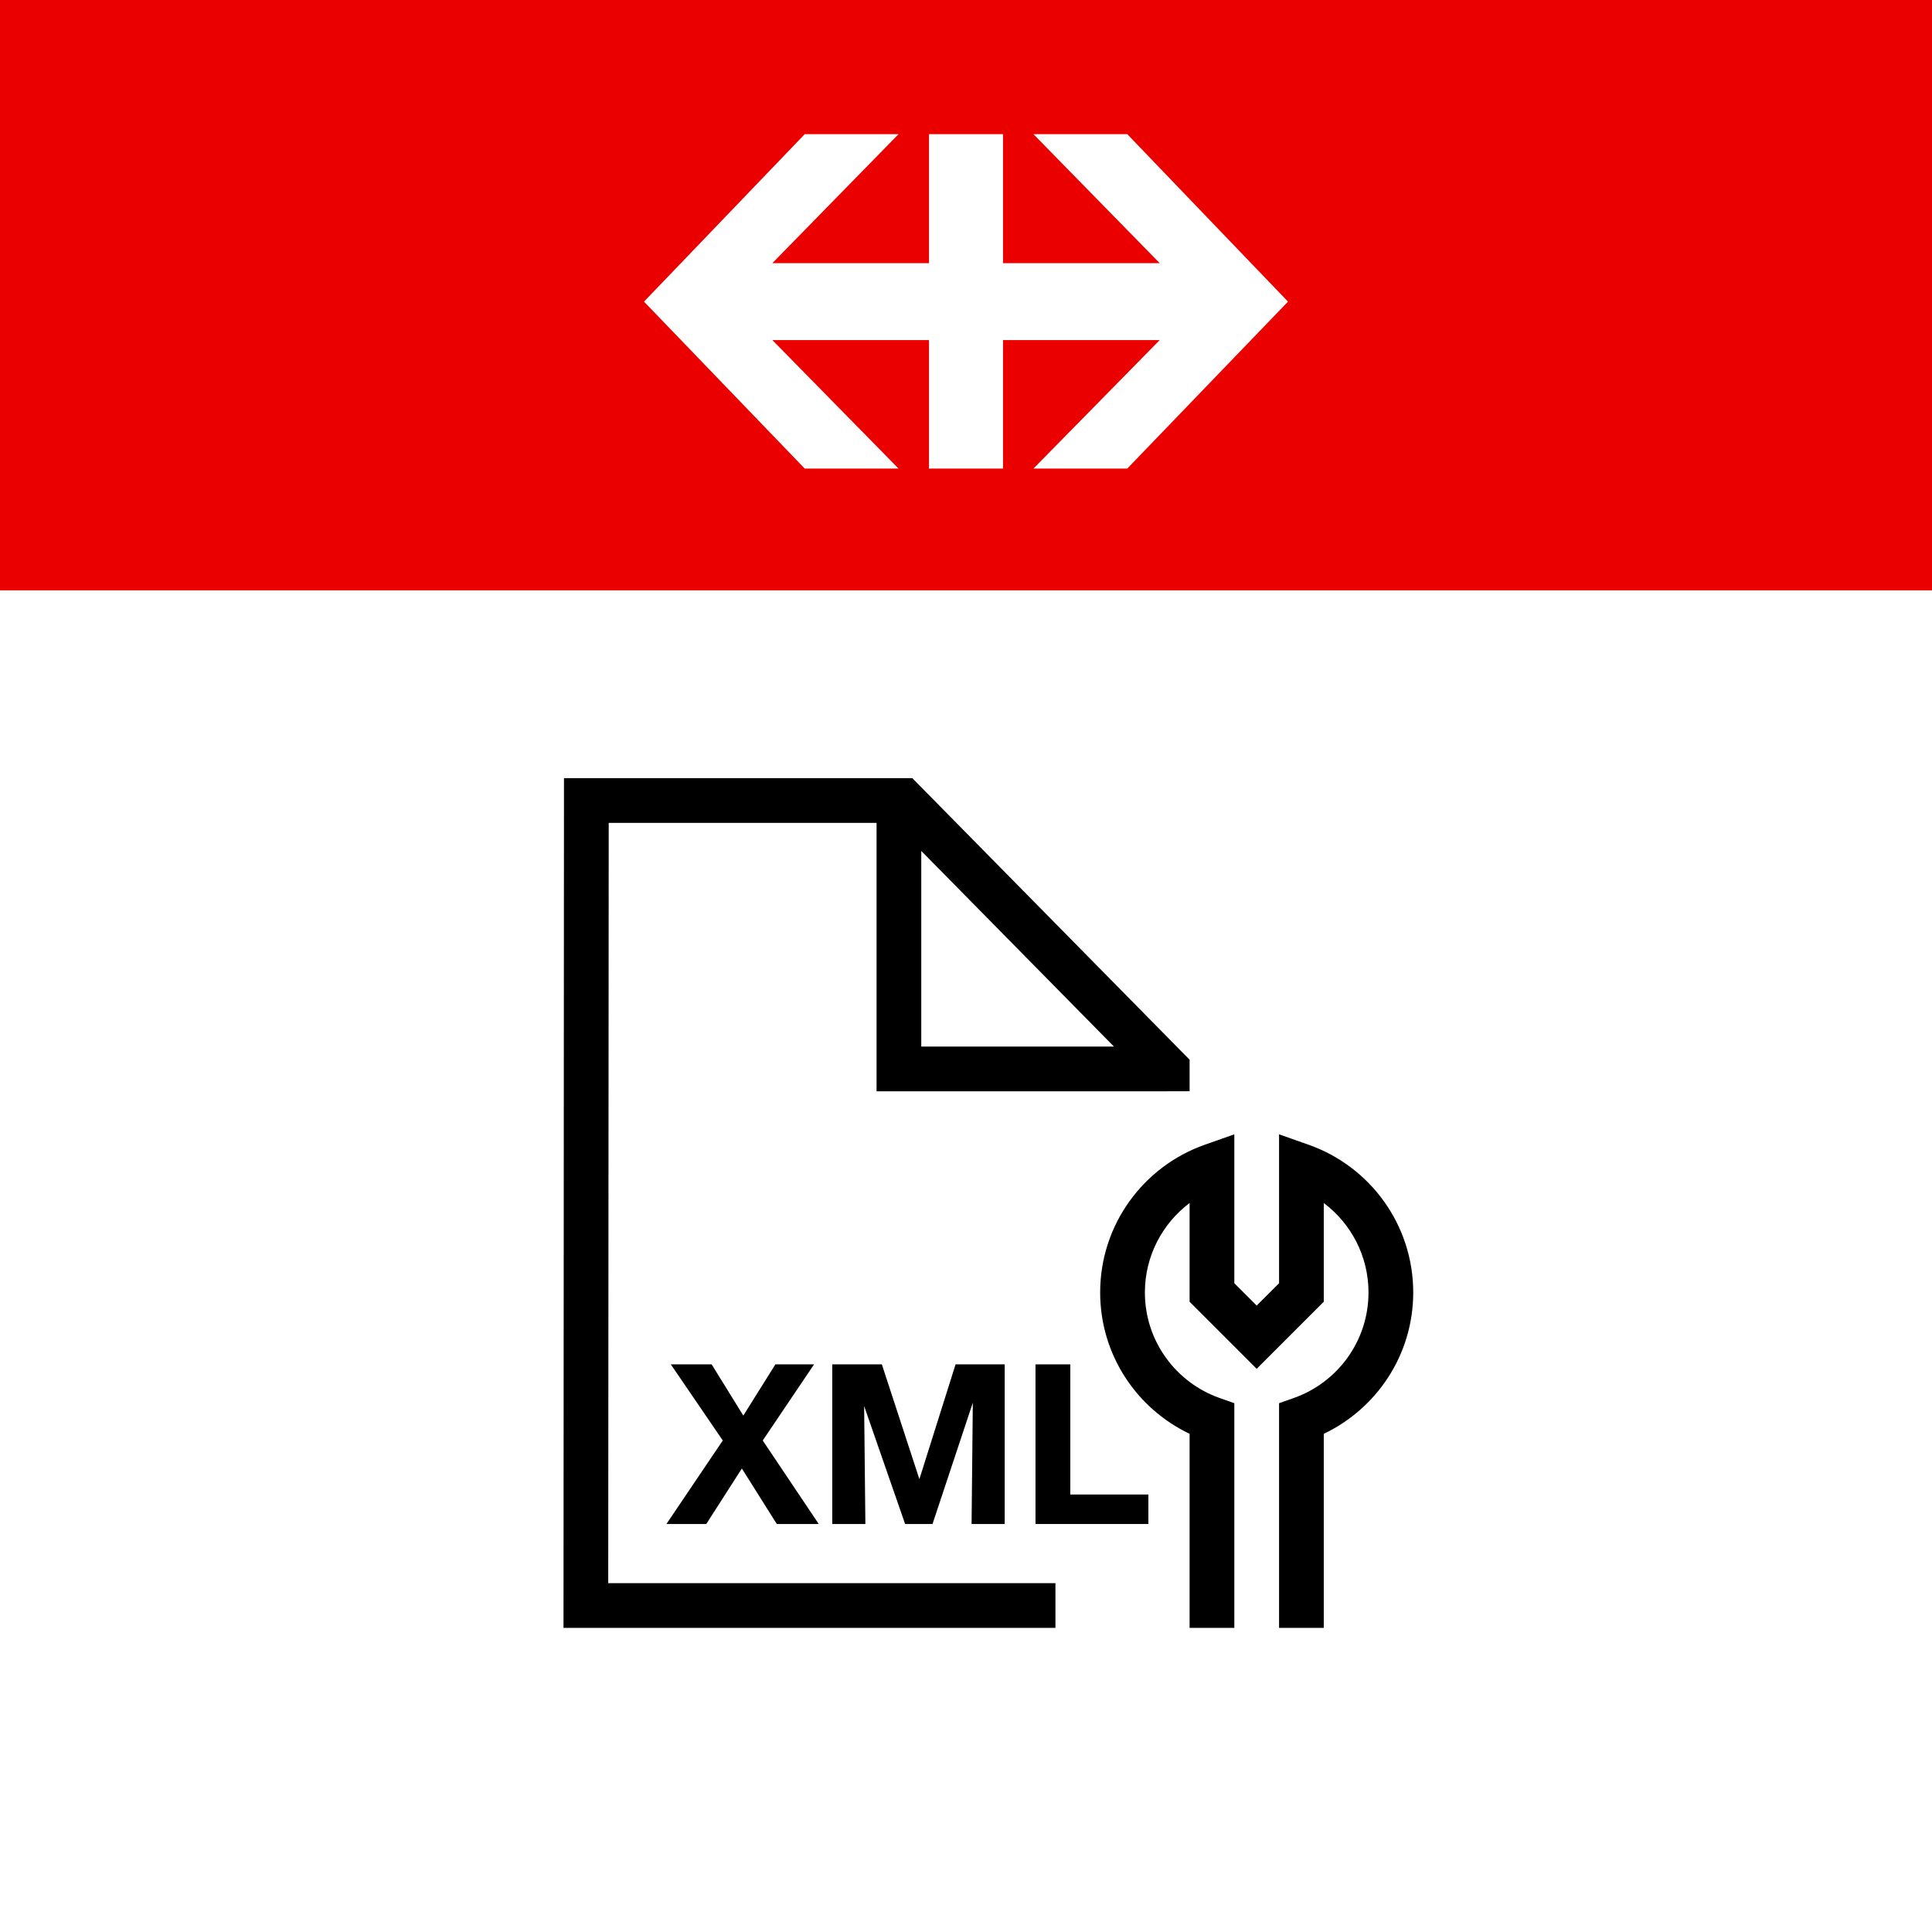
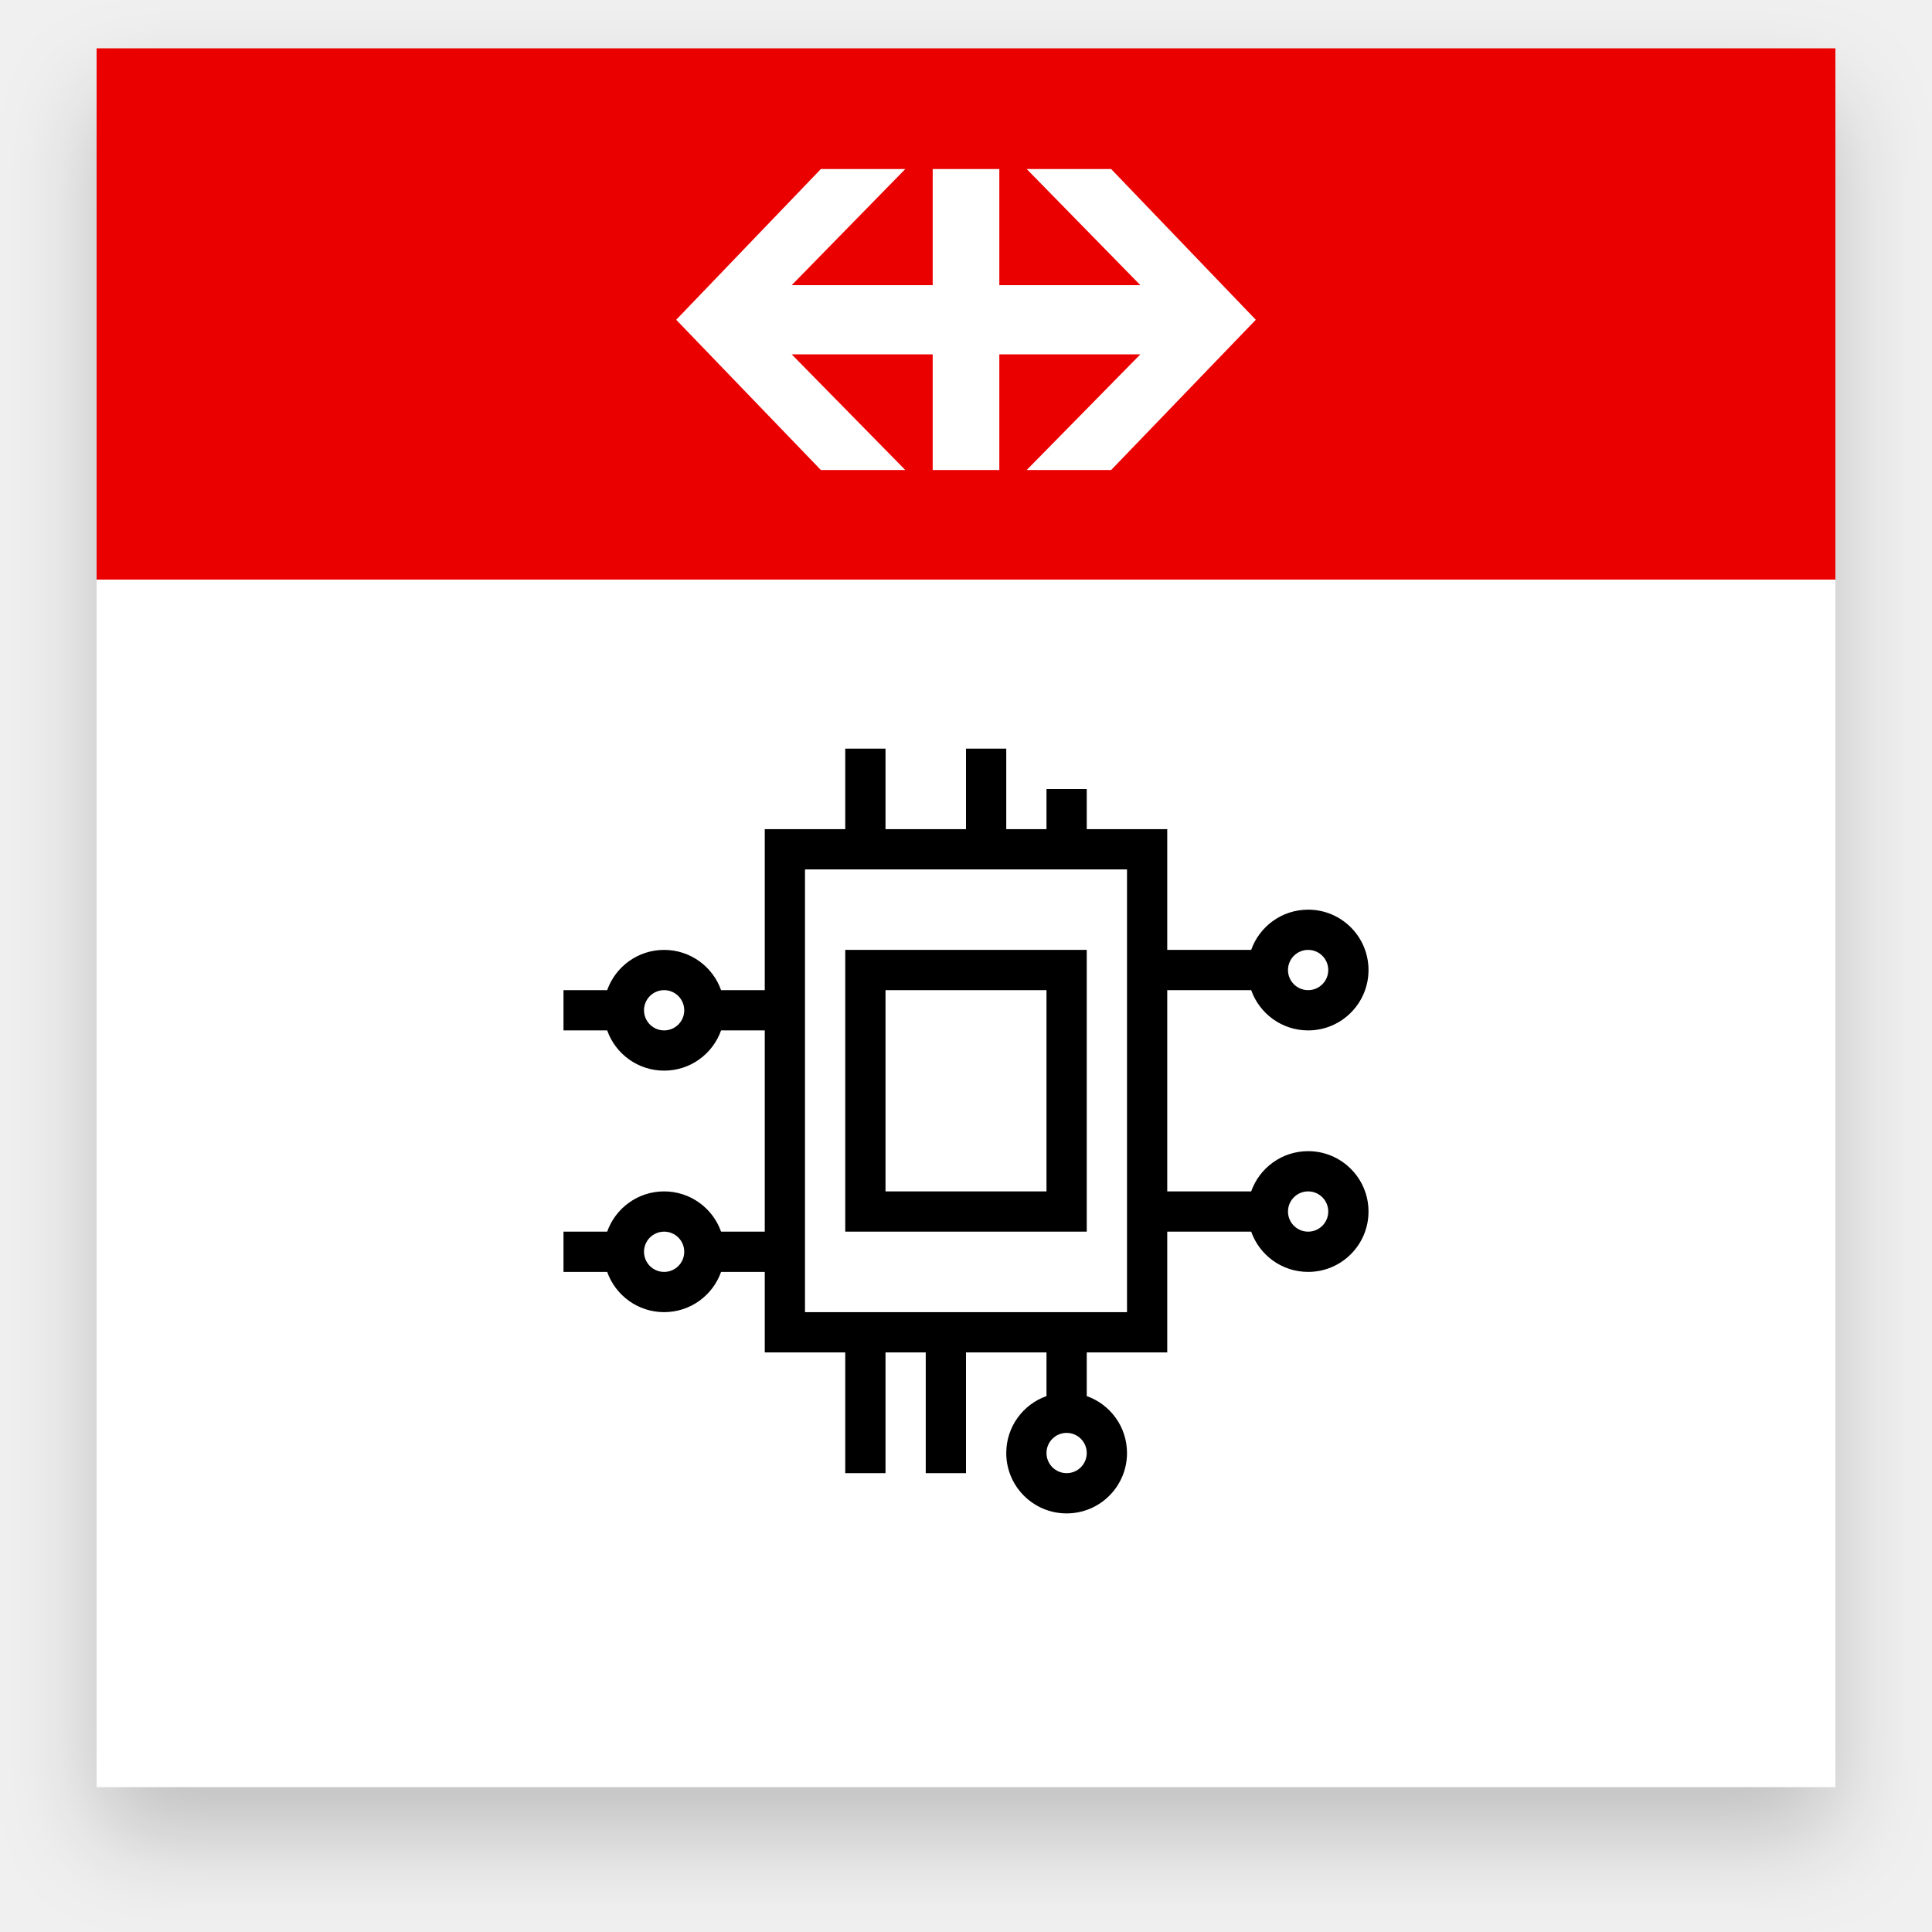
- <svg xmlns="http://www.w3.org/2000/svg" width="72" height="72" viewBox="0 0 72 72" fill="none">
-   <g clip-path="url(#clip0_2684_366)">
-     <rect width="72" height="72" fill="white" />
-     <mask id="mask0_2684_366" style="mask-type:luminance" maskUnits="userSpaceOnUse" x="0" y="0" width="72" height="72">
-       <rect width="72" height="72" fill="white" />
+ <svg xmlns="http://www.w3.org/2000/svg" width="80" height="80" viewBox="0 0 80 80" fill="none">
+   <g filter="url(#filter0_d_1331_3449)">
+     <mask id="mask0_1331_3449" style="mask-type:luminance" maskUnits="userSpaceOnUse" x="4" y="2" width="72" height="72">
+       <rect x="4" y="2" width="72" height="72" fill="white" />
    </mask>
-     <g mask="url(#mask0_2684_366)">
-       <rect width="108" height="108" transform="translate(-18 -18)" fill="white" />
-       <path fill-rule="evenodd" clip-rule="evenodd" d="M34.245 29.249L44.333 39.492V40.667H43.5V40.67H32.667V30.667H22.685L22.667 59H39.333V60.667H21L21.018 29H34L34.245 29.249ZM34.333 39.003H41.514L34.333 31.712V39.003Z" fill="black" />
-       <path d="M48.778 42.665C51.042 43.466 52.666 45.626 52.667 48.167C52.666 50.494 51.302 52.497 49.333 53.434V60.667H47.667V52.293L48.222 52.097C49.841 51.525 51 49.979 51 48.167C51 46.804 50.346 45.594 49.333 44.833V48.512L46.833 51.012L44.333 48.512V44.833C43.321 45.594 42.667 46.804 42.667 48.167C42.667 49.979 43.826 51.525 45.445 52.097L46 52.293V60.667H44.333V53.434C42.365 52.497 41 50.494 41 48.167C41 45.626 42.624 43.466 44.888 42.665L46 42.273V47.822L46.833 48.655L47.667 47.822V42.273L48.778 42.665Z" fill="black" />
-       <path d="M27.701 52.755L28.897 50.846H30.338L28.425 53.683L30.512 56.795H28.949L27.647 54.727L26.321 56.795H24.836L26.936 53.683L24.999 50.846H26.521L27.701 52.755Z" fill="black" />
-       <path d="M34.263 55.123L35.611 50.846H37.442V56.795H36.208L36.254 52.275L34.752 56.795H33.731L32.204 52.4L32.25 56.795H31.016V50.846H32.864L34.263 55.123Z" fill="black" />
-       <path d="M39.887 55.696H42.797V56.795H38.59V50.846H39.887V55.696Z" fill="black" />
-       <rect x="-18" y="-18" width="108" height="40" fill="#EB0000" />
-       <path fill-rule="evenodd" clip-rule="evenodd" d="M29.99 17.462H33.486L28.782 12.673H34.621V17.462H37.38V12.673H43.22L38.514 17.462H42.01L48 11.241L42.01 5H38.514L43.22 9.808H37.38V5H34.621V9.808H28.782L33.486 5H29.99L24 11.241L29.99 17.462" fill="white" />
+     <g mask="url(#mask0_1331_3449)">
+       <rect width="108" height="108" transform="translate(-14 -16)" fill="white" />
+       <path fill-rule="evenodd" clip-rule="evenodd" d="M35 34.333V31H36.667V34.333H40V31H41.667V34.333H43.333V32.673H45V34.333H47.5H48.333V35.167V39.333H51.809C52.152 38.362 53.078 37.667 54.167 37.667C55.547 37.667 56.667 38.786 56.667 40.167C56.667 41.547 55.547 42.667 54.167 42.667C53.078 42.667 52.152 41.971 51.809 41H48.333V49.333H51.809C52.152 48.362 53.078 47.667 54.167 47.667C55.547 47.667 56.667 48.786 56.667 50.167C56.667 51.547 55.547 52.667 54.167 52.667C53.078 52.667 52.152 51.971 51.809 51H48.333V55.167V56H47.5H45V57.809C45.971 58.152 46.667 59.078 46.667 60.167C46.667 61.547 45.547 62.667 44.167 62.667C42.786 62.667 41.667 61.547 41.667 60.167C41.667 59.078 42.362 58.152 43.333 57.809V56H40.833H40V61H38.333V56H36.667V61H35V56H32.5H31.667V55.167V52.667H29.858C29.515 53.638 28.588 54.333 27.5 54.333C26.412 54.333 25.485 53.638 25.142 52.667H23.333V51H25.142C25.485 50.029 26.412 49.333 27.5 49.333C28.588 49.333 29.515 50.029 29.858 51H31.667V42.667H29.858C29.515 43.638 28.588 44.333 27.5 44.333C26.412 44.333 25.485 43.638 25.142 42.667H23.333V41H25.142C25.485 40.029 26.412 39.333 27.5 39.333C28.588 39.333 29.515 40.029 29.858 41H31.667V35.167V34.333H32.5H35ZM33.333 36V54.333H40.833H46.667V36H33.333ZM35 39.333H35.833H44.167H45V40.167V50.167V51H44.167H35.833H35V50.167V40.167V39.333ZM36.667 41V49.333H43.333V41H36.667ZM54.167 39.333C53.706 39.333 53.333 39.706 53.333 40.167C53.333 40.627 53.706 41 54.167 41C54.627 41 55 40.627 55 40.167C55 39.706 54.627 39.333 54.167 39.333ZM43.333 60.167C43.333 59.706 43.706 59.333 44.167 59.333C44.627 59.333 45 59.706 45 60.167C45 60.627 44.627 61 44.167 61C43.706 61 43.333 60.627 43.333 60.167ZM54.167 49.333C53.706 49.333 53.333 49.706 53.333 50.167C53.333 50.627 53.706 51 54.167 51C54.627 51 55 50.627 55 50.167C55 49.706 54.627 49.333 54.167 49.333ZM26.667 41.833C26.667 41.373 27.04 41 27.5 41C27.96 41 28.333 41.373 28.333 41.833C28.333 42.294 27.96 42.667 27.5 42.667C27.04 42.667 26.667 42.294 26.667 41.833ZM27.5 51C27.04 51 26.667 51.373 26.667 51.833C26.667 52.294 27.04 52.667 27.5 52.667C27.96 52.667 28.333 52.294 28.333 51.833C28.333 51.373 27.96 51 27.5 51Z" fill="black" />
+       <rect x="-14" y="-16" width="108" height="40" fill="#EB0000" />
+       <path fill-rule="evenodd" clip-rule="evenodd" d="M33.99 19.462H37.486L32.782 14.673H38.621V19.462H41.38V14.673H47.22L42.514 19.462H46.01L52 13.241L46.01 7H42.514L47.22 11.808H41.38V7H38.621V11.808H32.782L37.486 7H33.99L28 13.241L33.99 19.462Z" fill="white" />
    </g>
  </g>
  <defs>
-     <clipPath id="clip0_2684_366">
-       <rect width="72" height="72" fill="white" />
-     </clipPath>
+     <filter id="filter0_d_1331_3449" x="0" y="0" width="80" height="80" filterUnits="userSpaceOnUse" color-interpolation-filters="sRGB">
+       <feFlood flood-opacity="0" result="BackgroundImageFix" />
+       <feColorMatrix in="SourceAlpha" type="matrix" values="0 0 0 0 0 0 0 0 0 0 0 0 0 0 0 0 0 0 127 0" result="hardAlpha" />
+       <feOffset dy="2" />
+       <feGaussianBlur stdDeviation="2" />
+       <feColorMatrix type="matrix" values="0 0 0 0 0 0 0 0 0 0 0 0 0 0 0 0 0 0 0.2 0" />
+       <feBlend mode="normal" in2="BackgroundImageFix" result="effect1_dropShadow_1331_3449" />
+       <feBlend mode="normal" in="SourceGraphic" in2="effect1_dropShadow_1331_3449" result="shape" />
+     </filter>
  </defs>
</svg>
